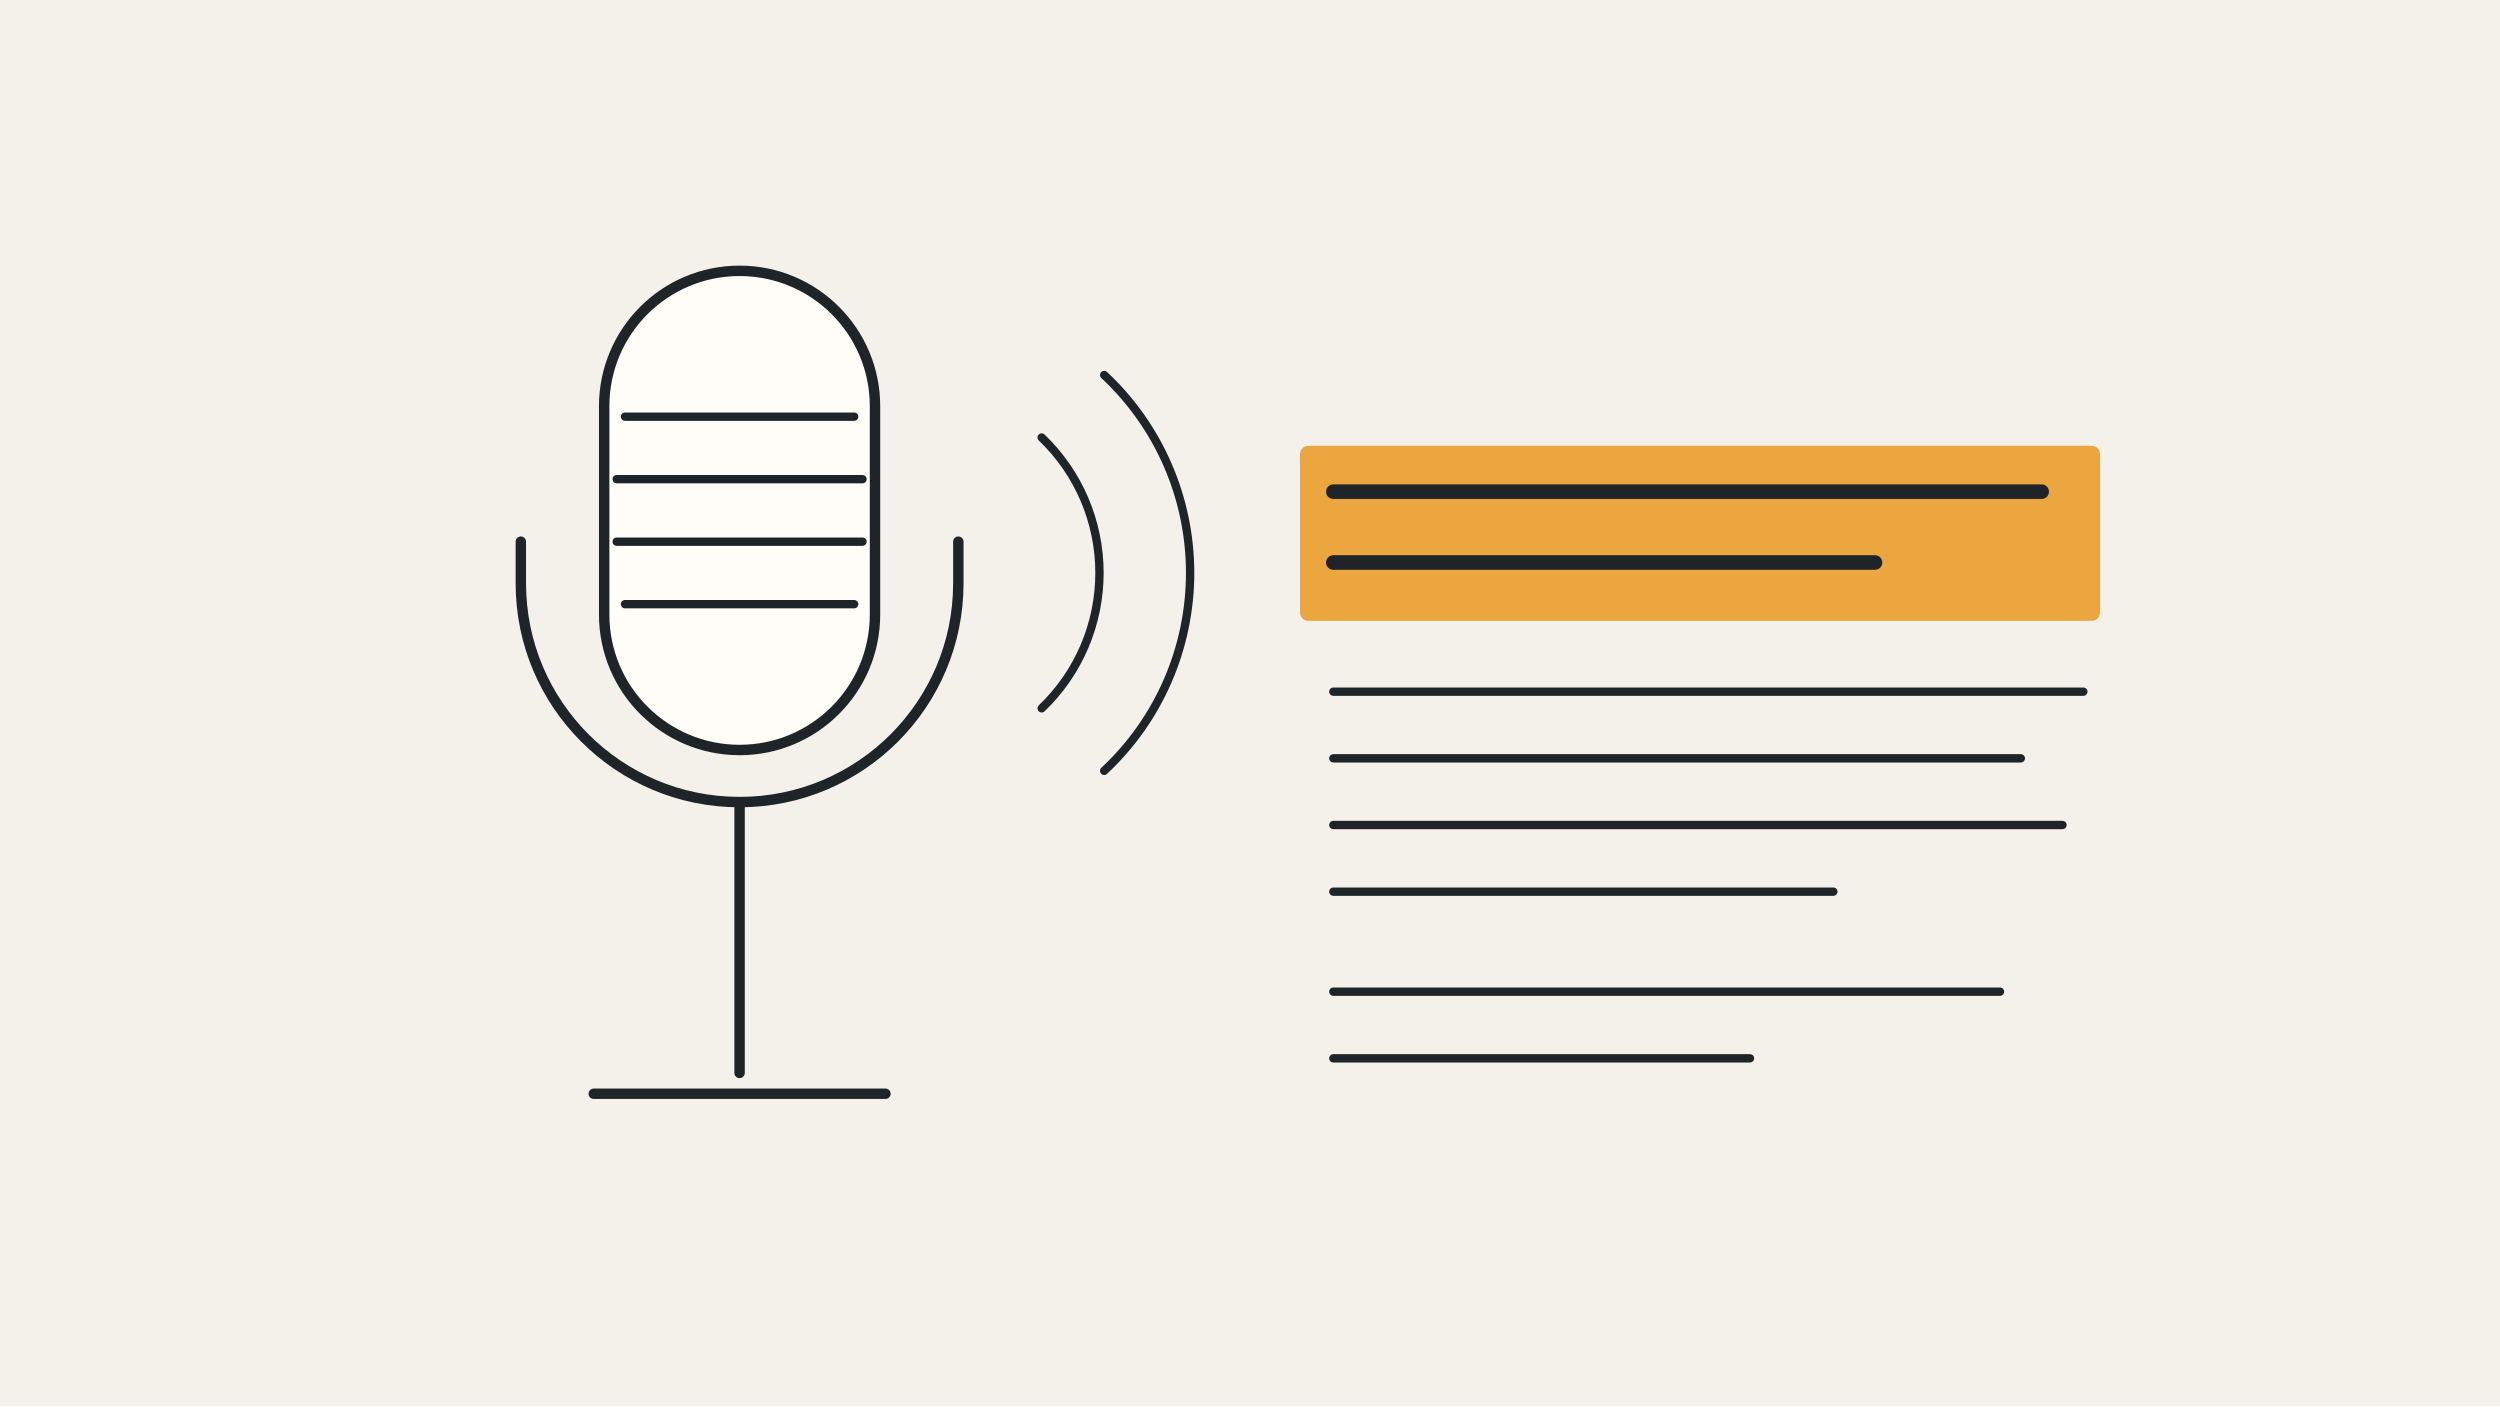
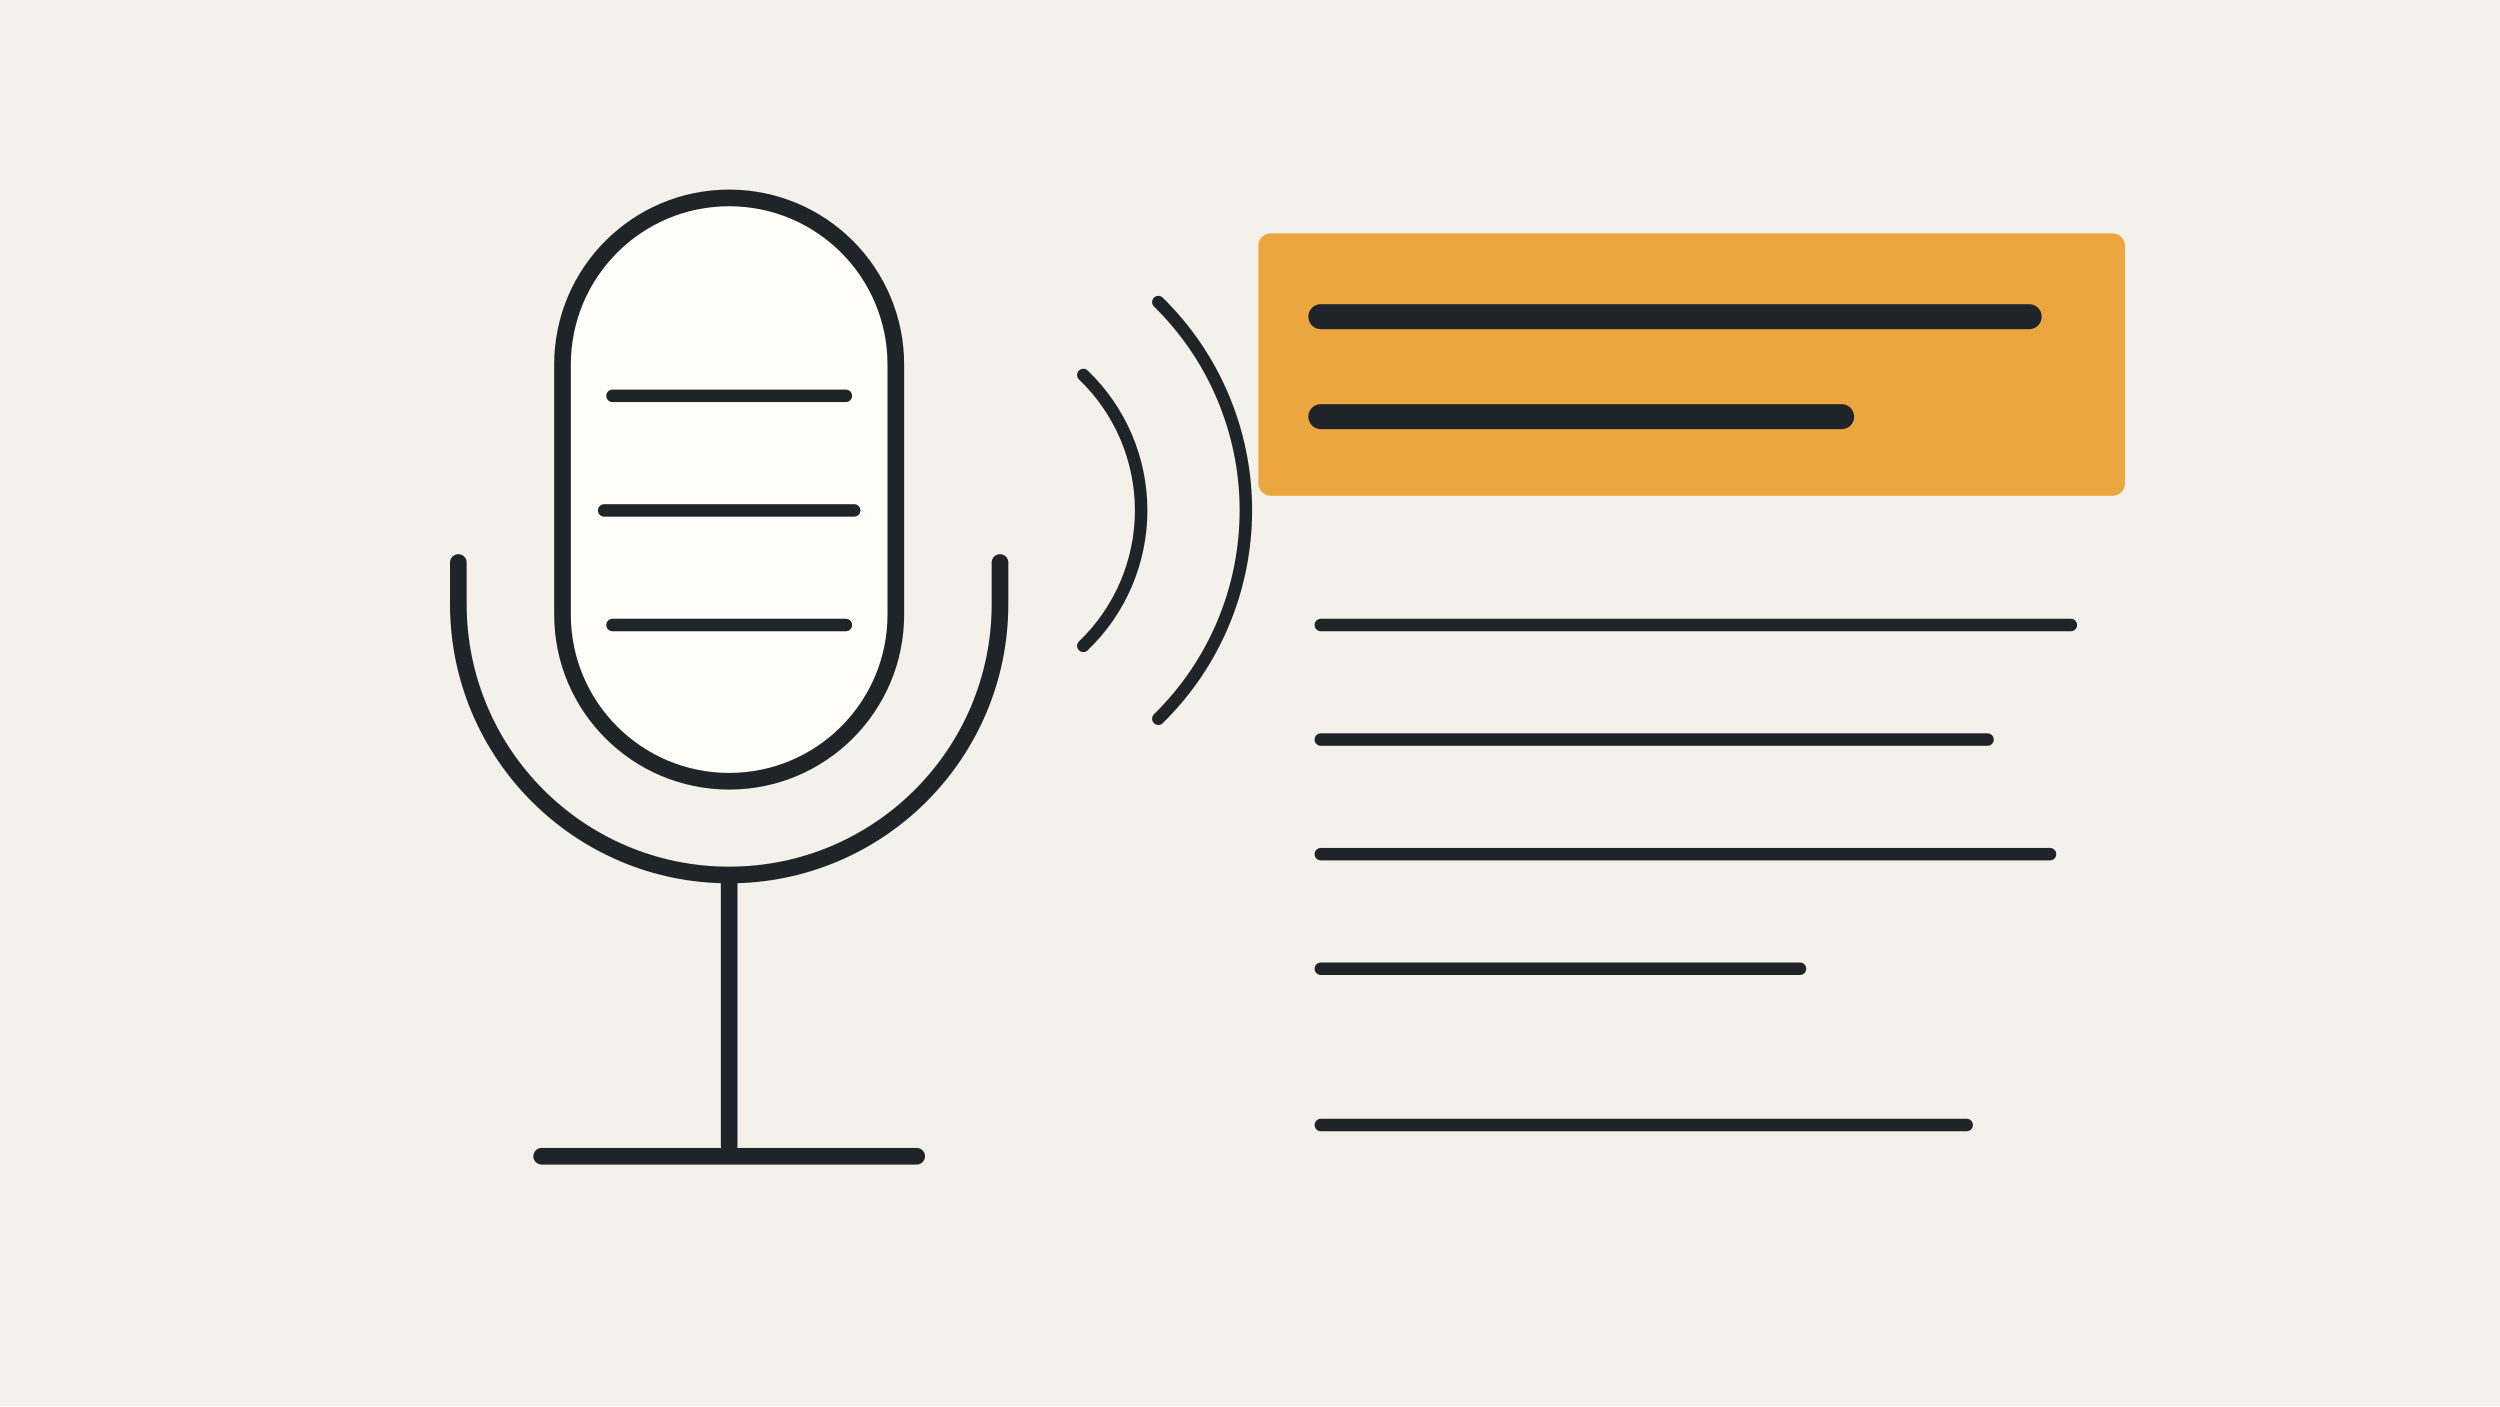
<svg xmlns="http://www.w3.org/2000/svg" viewBox="0 0 1200 675" width="1200" height="675">
  <rect width="1200" height="675" fill="#f4f1ea" />
-   <rect x="624" y="214" width="384" height="84" rx="4" fill="#eba63f" />
-   <g fill="none" stroke="#1f2428" stroke-linecap="round" stroke-linejoin="round">
-     <rect stroke-width="5" x="290" y="130" width="130" height="230" rx="65" fill="#fffdf8" />
-     <path stroke-width="4" d="M300 200h110M296 230h118M296 260h118M300 290h110" />
-     <path stroke-width="5" d="M250 260v20a105 105 0 0 0 210 0v-20M355 385v130M285 525h140" />
-     <path stroke-width="4" d="M500 210a90 90 0 0 1 0 130M530 180a130 130 0 0 1 0 190" />
-     <path stroke-width="7" d="M640 236h340M640 270h260" />
-     <path stroke-width="4" d="M640 332h360M640 364h330M640 396h350M640 428h240M640 476h320M640 508h200" />
+   <rect x="604" y="112" width="416" height="126" rx="6" fill="#eba63f" />
+   <g fill="none" stroke="#1f2428" stroke-width="8" stroke-linecap="round" stroke-linejoin="round">
+     <rect x="270" y="95" width="160" height="280" rx="80" fill="#fffdf8" />
+     <path stroke-width="6" d="M294 190h112M290 245h120M294 300h112" />
+     <path d="M220 270v20a130 130 0 0 0 260 0v-20M350 420v130M260 555h180" />
+     <path stroke-width="6" d="M520 180a90 90 0 0 1 0 130M556 145a140 140 0 0 1 0 200" />
+     <path stroke-width="12" d="M634 152h340M634 200h250" />
+     <path stroke-width="6" d="M634 300h360M634 355h320M634 410h350M634 465h230M634 540h310" />
  </g>
</svg>
